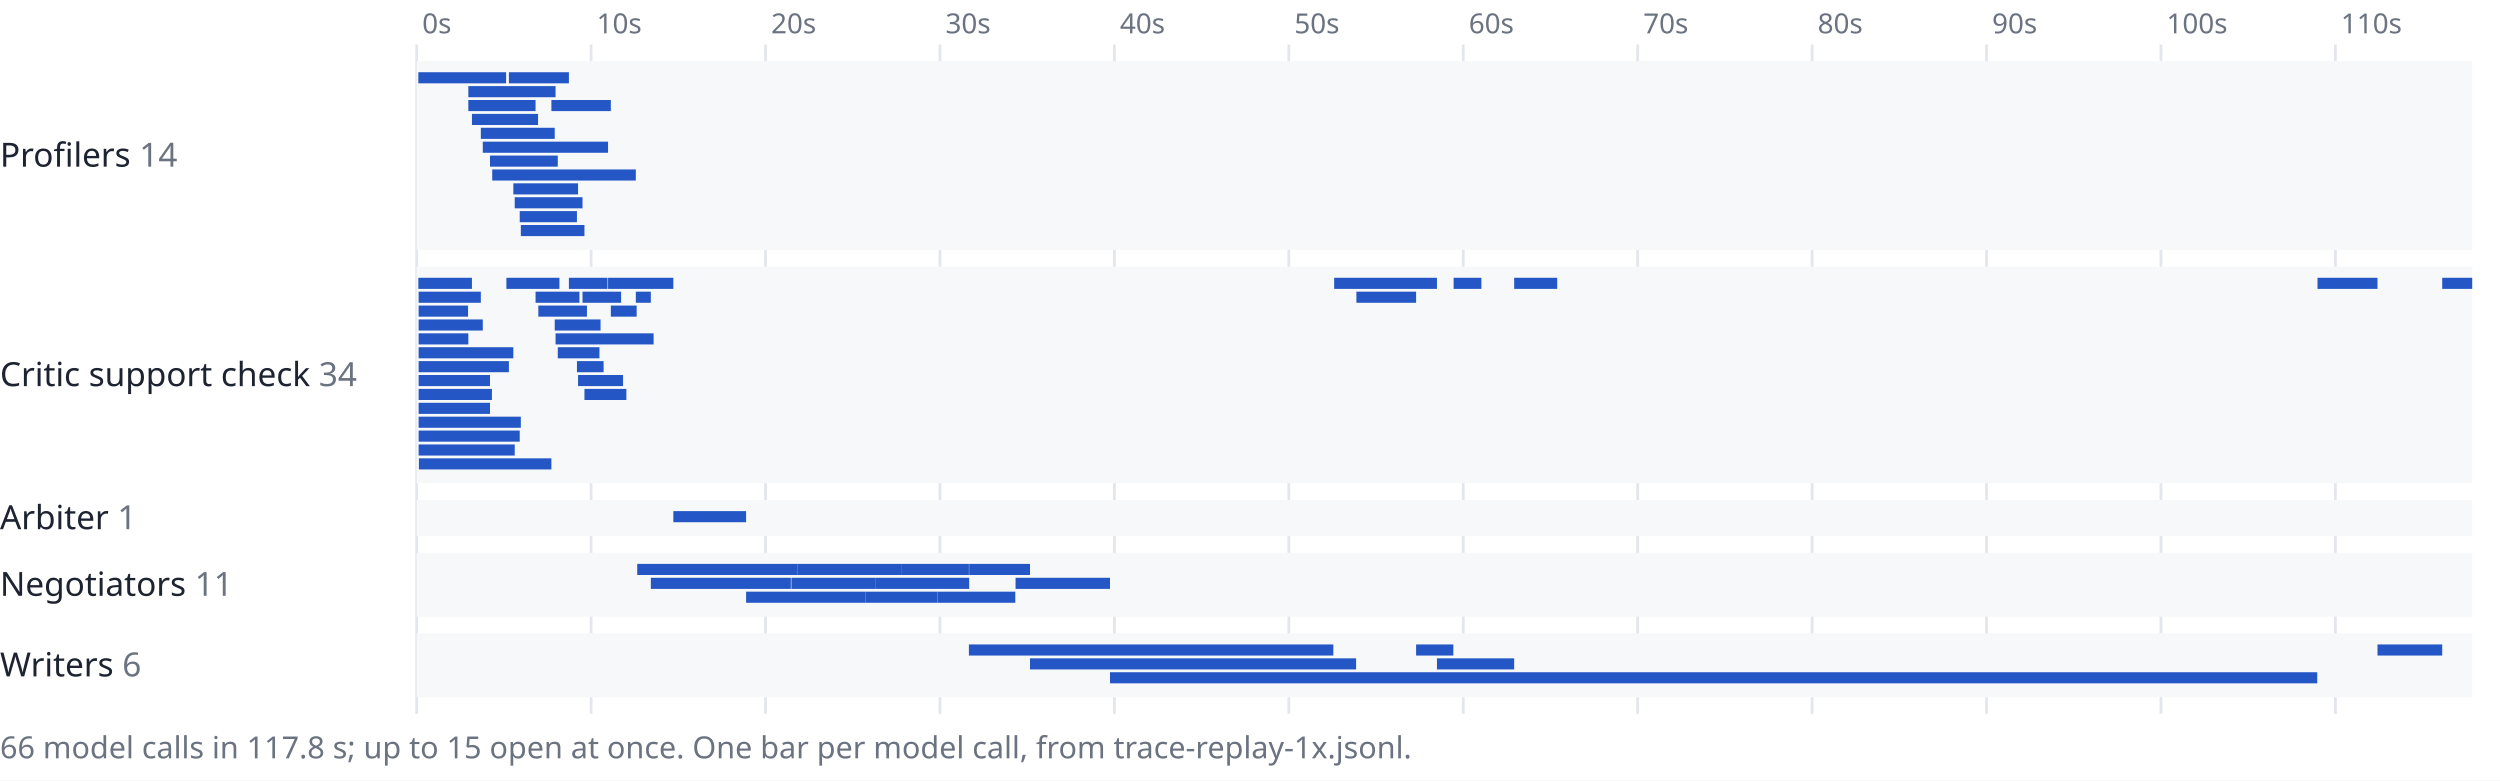
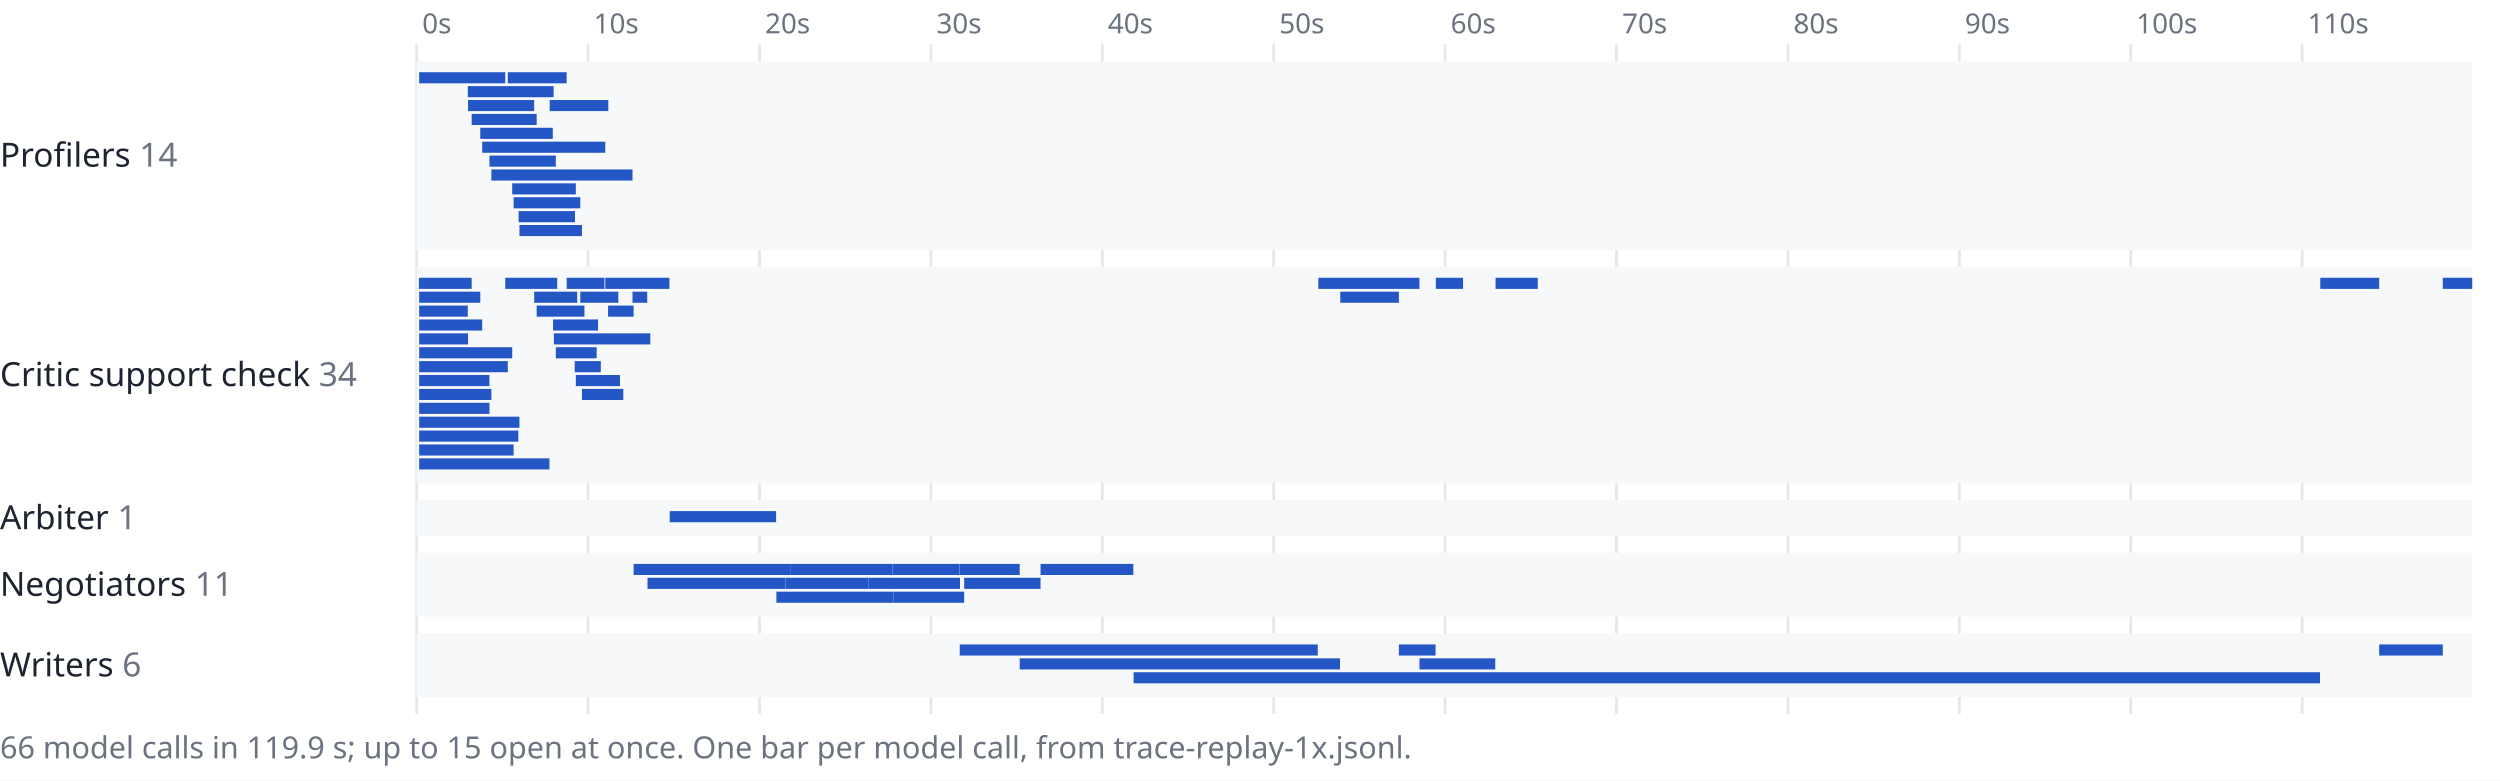
<svg xmlns="http://www.w3.org/2000/svg" width="900" height="281" viewBox="0 0 900 281" font-family="system-ui, sans-serif">
  <rect width="100%" height="100%" fill="#ffffff" />
-   <line x1="840.744" x2="840.744" y1="16" y2="257" stroke="#e3e6ec" />
-   <text x="842.744" y="12" font-size="10" fill="#6b7280">110s</text>
-   <line x1="777.949" x2="777.949" y1="16" y2="257" stroke="#e3e6ec" />
-   <text x="779.949" y="12" font-size="10" fill="#6b7280">100s</text>
-   <line x1="715.154" x2="715.154" y1="16" y2="257" stroke="#e3e6ec" />
-   <text x="717.154" y="12" font-size="10" fill="#6b7280">90s</text>
-   <line x1="652.359" x2="652.359" y1="16" y2="257" stroke="#e3e6ec" />
-   <text x="654.359" y="12" font-size="10" fill="#6b7280">80s</text>
-   <line x1="589.564" x2="589.564" y1="16" y2="257" stroke="#e3e6ec" />
-   <text x="591.564" y="12" font-size="10" fill="#6b7280">70s</text>
-   <line x1="526.769" x2="526.769" y1="16" y2="257" stroke="#e3e6ec" />
-   <text x="528.769" y="12" font-size="10" fill="#6b7280">60s</text>
-   <line x1="463.974" x2="463.974" y1="16" y2="257" stroke="#e3e6ec" />
-   <text x="465.974" y="12" font-size="10" fill="#6b7280">50s</text>
-   <line x1="401.18" x2="401.18" y1="16" y2="257" stroke="#e3e6ec" />
-   <text x="403.18" y="12" font-size="10" fill="#6b7280">40s</text>
-   <line x1="338.385" x2="338.385" y1="16" y2="257" stroke="#e3e6ec" />
-   <text x="340.385" y="12" font-size="10" fill="#6b7280">30s</text>
-   <line x1="275.59" x2="275.59" y1="16" y2="257" stroke="#e3e6ec" />
-   <text x="277.59" y="12" font-size="10" fill="#6b7280">20s</text>
-   <line x1="212.795" x2="212.795" y1="16" y2="257" stroke="#e3e6ec" />
-   <text x="214.795" y="12" font-size="10" fill="#6b7280">10s</text>
+   <line x1="828.775" x2="828.775" y1="16" y2="257" stroke="#e3e6ec" />
+   <text x="830.775" y="12" font-size="10" fill="#6b7280">110s</text>
+   <line x1="767.068" x2="767.068" y1="16" y2="257" stroke="#e3e6ec" />
+   <text x="769.068" y="12" font-size="10" fill="#6b7280">100s</text>
+   <line x1="705.361" x2="705.361" y1="16" y2="257" stroke="#e3e6ec" />
+   <text x="707.361" y="12" font-size="10" fill="#6b7280">90s</text>
+   <line x1="643.654" x2="643.654" y1="16" y2="257" stroke="#e3e6ec" />
+   <text x="645.654" y="12" font-size="10" fill="#6b7280">80s</text>
+   <line x1="581.947" x2="581.947" y1="16" y2="257" stroke="#e3e6ec" />
+   <text x="583.947" y="12" font-size="10" fill="#6b7280">70s</text>
+   <line x1="520.241" x2="520.241" y1="16" y2="257" stroke="#e3e6ec" />
+   <text x="522.241" y="12" font-size="10" fill="#6b7280">60s</text>
+   <line x1="458.534" x2="458.534" y1="16" y2="257" stroke="#e3e6ec" />
+   <text x="460.534" y="12" font-size="10" fill="#6b7280">50s</text>
+   <line x1="396.827" x2="396.827" y1="16" y2="257" stroke="#e3e6ec" />
+   <text x="398.827" y="12" font-size="10" fill="#6b7280">40s</text>
+   <line x1="335.12" x2="335.12" y1="16" y2="257" stroke="#e3e6ec" />
+   <text x="337.12" y="12" font-size="10" fill="#6b7280">30s</text>
+   <line x1="273.414" x2="273.414" y1="16" y2="257" stroke="#e3e6ec" />
+   <text x="275.414" y="12" font-size="10" fill="#6b7280">20s</text>
+   <line x1="211.707" x2="211.707" y1="16" y2="257" stroke="#e3e6ec" />
+   <text x="213.707" y="12" font-size="10" fill="#6b7280">10s</text>
  <line x1="150" x2="150" y1="16" y2="257" stroke="#e3e6ec" />
  <text x="152" y="12" font-size="10" fill="#6b7280">0s</text>
  <text x="0" y="60" font-size="12" fill="#1d2330">Profilers <tspan fill="#6b7280">14</tspan>
  </text>
  <rect x="150" y="22" width="740" height="68" fill="#f7f8fa" />
-   <rect x="150.6" y="26" width="31.6" height="4" fill="#2457c5" />
-   <rect x="168.6" y="31" width="31.4" height="4" fill="#2457c5" />
-   <rect x="168.6" y="36" width="24.2" height="4" fill="#2457c5" />
-   <rect x="169.9" y="41" width="23.8" height="4" fill="#2457c5" />
-   <rect x="173.1" y="46" width="26.6" height="4" fill="#2457c5" />
-   <rect x="173.8" y="51" width="45.1" height="4" fill="#2457c5" />
-   <rect x="176.4" y="56" width="24.4" height="4" fill="#2457c5" />
-   <rect x="177.2" y="61" width="51.7" height="4" fill="#2457c5" />
-   <rect x="183.2" y="26" width="21.6" height="4" fill="#2457c5" />
-   <rect x="184.8" y="66" width="23.3" height="4" fill="#2457c5" />
-   <rect x="185.3" y="71" width="24.4" height="4" fill="#2457c5" />
-   <rect x="187.1" y="76" width="20.6" height="4" fill="#2457c5" />
-   <rect x="187.5" y="81" width="22.9" height="4" fill="#2457c5" />
-   <rect x="198.5" y="36" width="21.4" height="4" fill="#2457c5" />
+   <rect x="150.9" y="26" width="31.0" height="4" fill="#2457c5" />
+   <rect x="168.4" y="31" width="30.9" height="4" fill="#2457c5" />
+   <rect x="168.5" y="36" width="23.8" height="4" fill="#2457c5" />
+   <rect x="169.8" y="41" width="23.4" height="4" fill="#2457c5" />
+   <rect x="172.9" y="46" width="26.1" height="4" fill="#2457c5" />
+   <rect x="173.6" y="51" width="44.3" height="4" fill="#2457c5" />
+   <rect x="176.2" y="56" width="23.9" height="4" fill="#2457c5" />
+   <rect x="176.9" y="61" width="50.8" height="4" fill="#2457c5" />
+   <rect x="182.8" y="26" width="21.2" height="4" fill="#2457c5" />
+   <rect x="184.4" y="66" width="22.9" height="4" fill="#2457c5" />
+   <rect x="184.9" y="71" width="24.0" height="4" fill="#2457c5" />
+   <rect x="186.7" y="76" width="20.3" height="4" fill="#2457c5" />
+   <rect x="187.0" y="81" width="22.5" height="4" fill="#2457c5" />
+   <rect x="197.9" y="36" width="21.1" height="4" fill="#2457c5" />
  <text x="0" y="139" font-size="12" fill="#1d2330">Critic support check <tspan fill="#6b7280">34</tspan>
  </text>
  <rect x="150" y="96" width="740" height="78" fill="#f7f8fa" />
-   <rect x="150.6" y="100" width="19.3" height="4" fill="#2457c5" />
-   <rect x="150.7" y="105" width="22.4" height="4" fill="#2457c5" />
-   <rect x="150.7" y="110" width="17.8" height="4" fill="#2457c5" />
-   <rect x="150.7" y="115" width="23.1" height="4" fill="#2457c5" />
-   <rect x="150.7" y="120" width="17.9" height="4" fill="#2457c5" />
-   <rect x="150.7" y="125" width="34.1" height="4" fill="#2457c5" />
-   <rect x="150.7" y="130" width="32.5" height="4" fill="#2457c5" />
-   <rect x="150.7" y="135" width="25.7" height="4" fill="#2457c5" />
-   <rect x="150.7" y="140" width="26.4" height="4" fill="#2457c5" />
-   <rect x="150.7" y="145" width="25.7" height="4" fill="#2457c5" />
-   <rect x="150.7" y="150" width="36.8" height="4" fill="#2457c5" />
-   <rect x="150.7" y="155" width="36.4" height="4" fill="#2457c5" />
-   <rect x="150.7" y="160" width="34.6" height="4" fill="#2457c5" />
-   <rect x="150.8" y="165" width="47.7" height="4" fill="#2457c5" />
-   <rect x="182.3" y="100" width="19.1" height="4" fill="#2457c5" />
-   <rect x="192.8" y="105" width="15.8" height="4" fill="#2457c5" />
-   <rect x="193.8" y="110" width="17.5" height="4" fill="#2457c5" />
-   <rect x="199.7" y="115" width="16.5" height="4" fill="#2457c5" />
-   <rect x="200.0" y="120" width="35.3" height="4" fill="#2457c5" />
-   <rect x="200.8" y="125" width="15.0" height="4" fill="#2457c5" />
-   <rect x="204.8" y="100" width="13.9" height="4" fill="#2457c5" />
-   <rect x="207.7" y="130" width="9.6" height="4" fill="#2457c5" />
-   <rect x="208.1" y="135" width="16.2" height="4" fill="#2457c5" />
-   <rect x="209.7" y="105" width="13.9" height="4" fill="#2457c5" />
-   <rect x="210.4" y="140" width="15.1" height="4" fill="#2457c5" />
-   <rect x="218.9" y="100" width="23.5" height="4" fill="#2457c5" />
-   <rect x="219.9" y="110" width="9.3" height="4" fill="#2457c5" />
-   <rect x="228.9" y="105" width="5.4" height="4" fill="#2457c5" />
-   <rect x="480.3" y="100" width="37.0" height="4" fill="#2457c5" />
-   <rect x="488.3" y="105" width="21.5" height="4" fill="#2457c5" />
-   <rect x="523.3" y="100" width="10.0" height="4" fill="#2457c5" />
-   <rect x="545.1" y="100" width="15.5" height="4" fill="#2457c5" />
-   <rect x="834.3" y="100" width="21.6" height="4" fill="#2457c5" />
-   <rect x="879.2" y="100" width="10.8" height="4" fill="#2457c5" />
+   <rect x="150.8" y="100" width="19.0" height="4" fill="#2457c5" />
+   <rect x="150.9" y="105" width="22.0" height="4" fill="#2457c5" />
+   <rect x="150.9" y="110" width="17.5" height="4" fill="#2457c5" />
+   <rect x="150.9" y="115" width="22.7" height="4" fill="#2457c5" />
+   <rect x="150.9" y="120" width="17.6" height="4" fill="#2457c5" />
+   <rect x="150.9" y="125" width="33.5" height="4" fill="#2457c5" />
+   <rect x="150.9" y="130" width="31.9" height="4" fill="#2457c5" />
+   <rect x="150.9" y="135" width="25.3" height="4" fill="#2457c5" />
+   <rect x="150.9" y="140" width="26.0" height="4" fill="#2457c5" />
+   <rect x="150.9" y="145" width="25.3" height="4" fill="#2457c5" />
+   <rect x="150.9" y="150" width="36.1" height="4" fill="#2457c5" />
+   <rect x="150.9" y="155" width="35.7" height="4" fill="#2457c5" />
+   <rect x="150.9" y="160" width="34.0" height="4" fill="#2457c5" />
+   <rect x="150.9" y="165" width="46.9" height="4" fill="#2457c5" />
+   <rect x="181.9" y="100" width="18.7" height="4" fill="#2457c5" />
+   <rect x="192.3" y="105" width="15.5" height="4" fill="#2457c5" />
+   <rect x="193.2" y="110" width="17.2" height="4" fill="#2457c5" />
+   <rect x="199.1" y="115" width="16.2" height="4" fill="#2457c5" />
+   <rect x="199.4" y="120" width="34.7" height="4" fill="#2457c5" />
+   <rect x="200.1" y="125" width="14.7" height="4" fill="#2457c5" />
+   <rect x="204.0" y="100" width="13.6" height="4" fill="#2457c5" />
+   <rect x="206.9" y="130" width="9.4" height="4" fill="#2457c5" />
+   <rect x="207.3" y="135" width="15.9" height="4" fill="#2457c5" />
+   <rect x="208.9" y="105" width="13.7" height="4" fill="#2457c5" />
+   <rect x="209.5" y="140" width="14.9" height="4" fill="#2457c5" />
+   <rect x="217.9" y="100" width="23.1" height="4" fill="#2457c5" />
+   <rect x="218.9" y="110" width="9.2" height="4" fill="#2457c5" />
+   <rect x="227.7" y="105" width="5.3" height="4" fill="#2457c5" />
+   <rect x="474.6" y="100" width="36.4" height="4" fill="#2457c5" />
+   <rect x="482.5" y="105" width="21.1" height="4" fill="#2457c5" />
+   <rect x="516.9" y="100" width="9.8" height="4" fill="#2457c5" />
+   <rect x="538.4" y="100" width="15.2" height="4" fill="#2457c5" />
+   <rect x="835.3" y="100" width="21.2" height="4" fill="#2457c5" />
+   <rect x="879.4" y="100" width="10.6" height="4" fill="#2457c5" />
  <text x="0" y="190.5" font-size="12" fill="#1d2330">Arbiter <tspan fill="#6b7280">1</tspan>
  </text>
  <rect x="150" y="180" width="740" height="13" fill="#f7f8fa" />
-   <rect x="242.4" y="184" width="26.2" height="4" fill="#2457c5" />
+   <rect x="241.1" y="184" width="38.3" height="4" fill="#2457c5" />
  <text x="0" y="214.5" font-size="12" fill="#1d2330">Negotiators <tspan fill="#6b7280">11</tspan>
  </text>
  <rect x="150" y="199" width="740" height="23" fill="#f7f8fa" />
-   <rect x="229.4" y="203" width="57.6" height="4" fill="#2457c5" />
-   <rect x="234.3" y="208" width="50.4" height="4" fill="#2457c5" />
-   <rect x="268.6" y="213" width="42.9" height="4" fill="#2457c5" />
-   <rect x="284.9" y="208" width="30.4" height="4" fill="#2457c5" />
-   <rect x="287.0" y="203" width="37.4" height="4" fill="#2457c5" />
-   <rect x="311.5" y="213" width="26.0" height="4" fill="#2457c5" />
-   <rect x="315.3" y="208" width="33.6" height="4" fill="#2457c5" />
-   <rect x="324.4" y="203" width="24.4" height="4" fill="#2457c5" />
-   <rect x="337.5" y="213" width="28.0" height="4" fill="#2457c5" />
-   <rect x="348.9" y="203" width="21.9" height="4" fill="#2457c5" />
-   <rect x="365.6" y="208" width="34.0" height="4" fill="#2457c5" />
+   <rect x="228.1" y="203" width="56.6" height="4" fill="#2457c5" />
+   <rect x="233.1" y="208" width="49.5" height="4" fill="#2457c5" />
+   <rect x="279.5" y="213" width="42.1" height="4" fill="#2457c5" />
+   <rect x="282.7" y="208" width="29.9" height="4" fill="#2457c5" />
+   <rect x="284.7" y="203" width="36.7" height="4" fill="#2457c5" />
+   <rect x="312.6" y="208" width="33.0" height="4" fill="#2457c5" />
+   <rect x="321.5" y="203" width="24.0" height="4" fill="#2457c5" />
+   <rect x="321.6" y="213" width="25.5" height="4" fill="#2457c5" />
+   <rect x="345.6" y="203" width="21.5" height="4" fill="#2457c5" />
+   <rect x="347.1" y="208" width="27.5" height="4" fill="#2457c5" />
+   <rect x="374.6" y="203" width="33.4" height="4" fill="#2457c5" />
  <text x="0" y="243.5" font-size="12" fill="#1d2330">Writers <tspan fill="#6b7280">6</tspan>
  </text>
  <rect x="150" y="228" width="740" height="23" fill="#f7f8fa" />
-   <rect x="348.8" y="232" width="131.2" height="4" fill="#2457c5" />
-   <rect x="370.8" y="237" width="117.4" height="4" fill="#2457c5" />
-   <rect x="399.6" y="242" width="434.6" height="4" fill="#2457c5" />
-   <rect x="509.8" y="232" width="13.4" height="4" fill="#2457c5" />
-   <rect x="517.3" y="237" width="27.8" height="4" fill="#2457c5" />
-   <rect x="855.9" y="232" width="23.3" height="4" fill="#2457c5" />
-   <text x="0" y="273" font-size="11" fill="#6b7280">66 model calls in 117.8 s; up to 15 open at once. One bar per model call, from trace-replay-1x.jsonl.</text>
+   <rect x="345.5" y="232" width="128.9" height="4" fill="#2457c5" />
+   <rect x="367.1" y="237" width="115.3" height="4" fill="#2457c5" />
+   <rect x="408.1" y="242" width="427.1" height="4" fill="#2457c5" />
+   <rect x="503.6" y="232" width="13.2" height="4" fill="#2457c5" />
+   <rect x="511.0" y="237" width="27.3" height="4" fill="#2457c5" />
+   <rect x="856.5" y="232" width="22.9" height="4" fill="#2457c5" />
+   <text x="0" y="273" font-size="11" fill="#6b7280">66 model calls in 119.9 s; up to 15 open at once. One bar per model call, from trace-replay-1x.jsonl.</text>
</svg>
